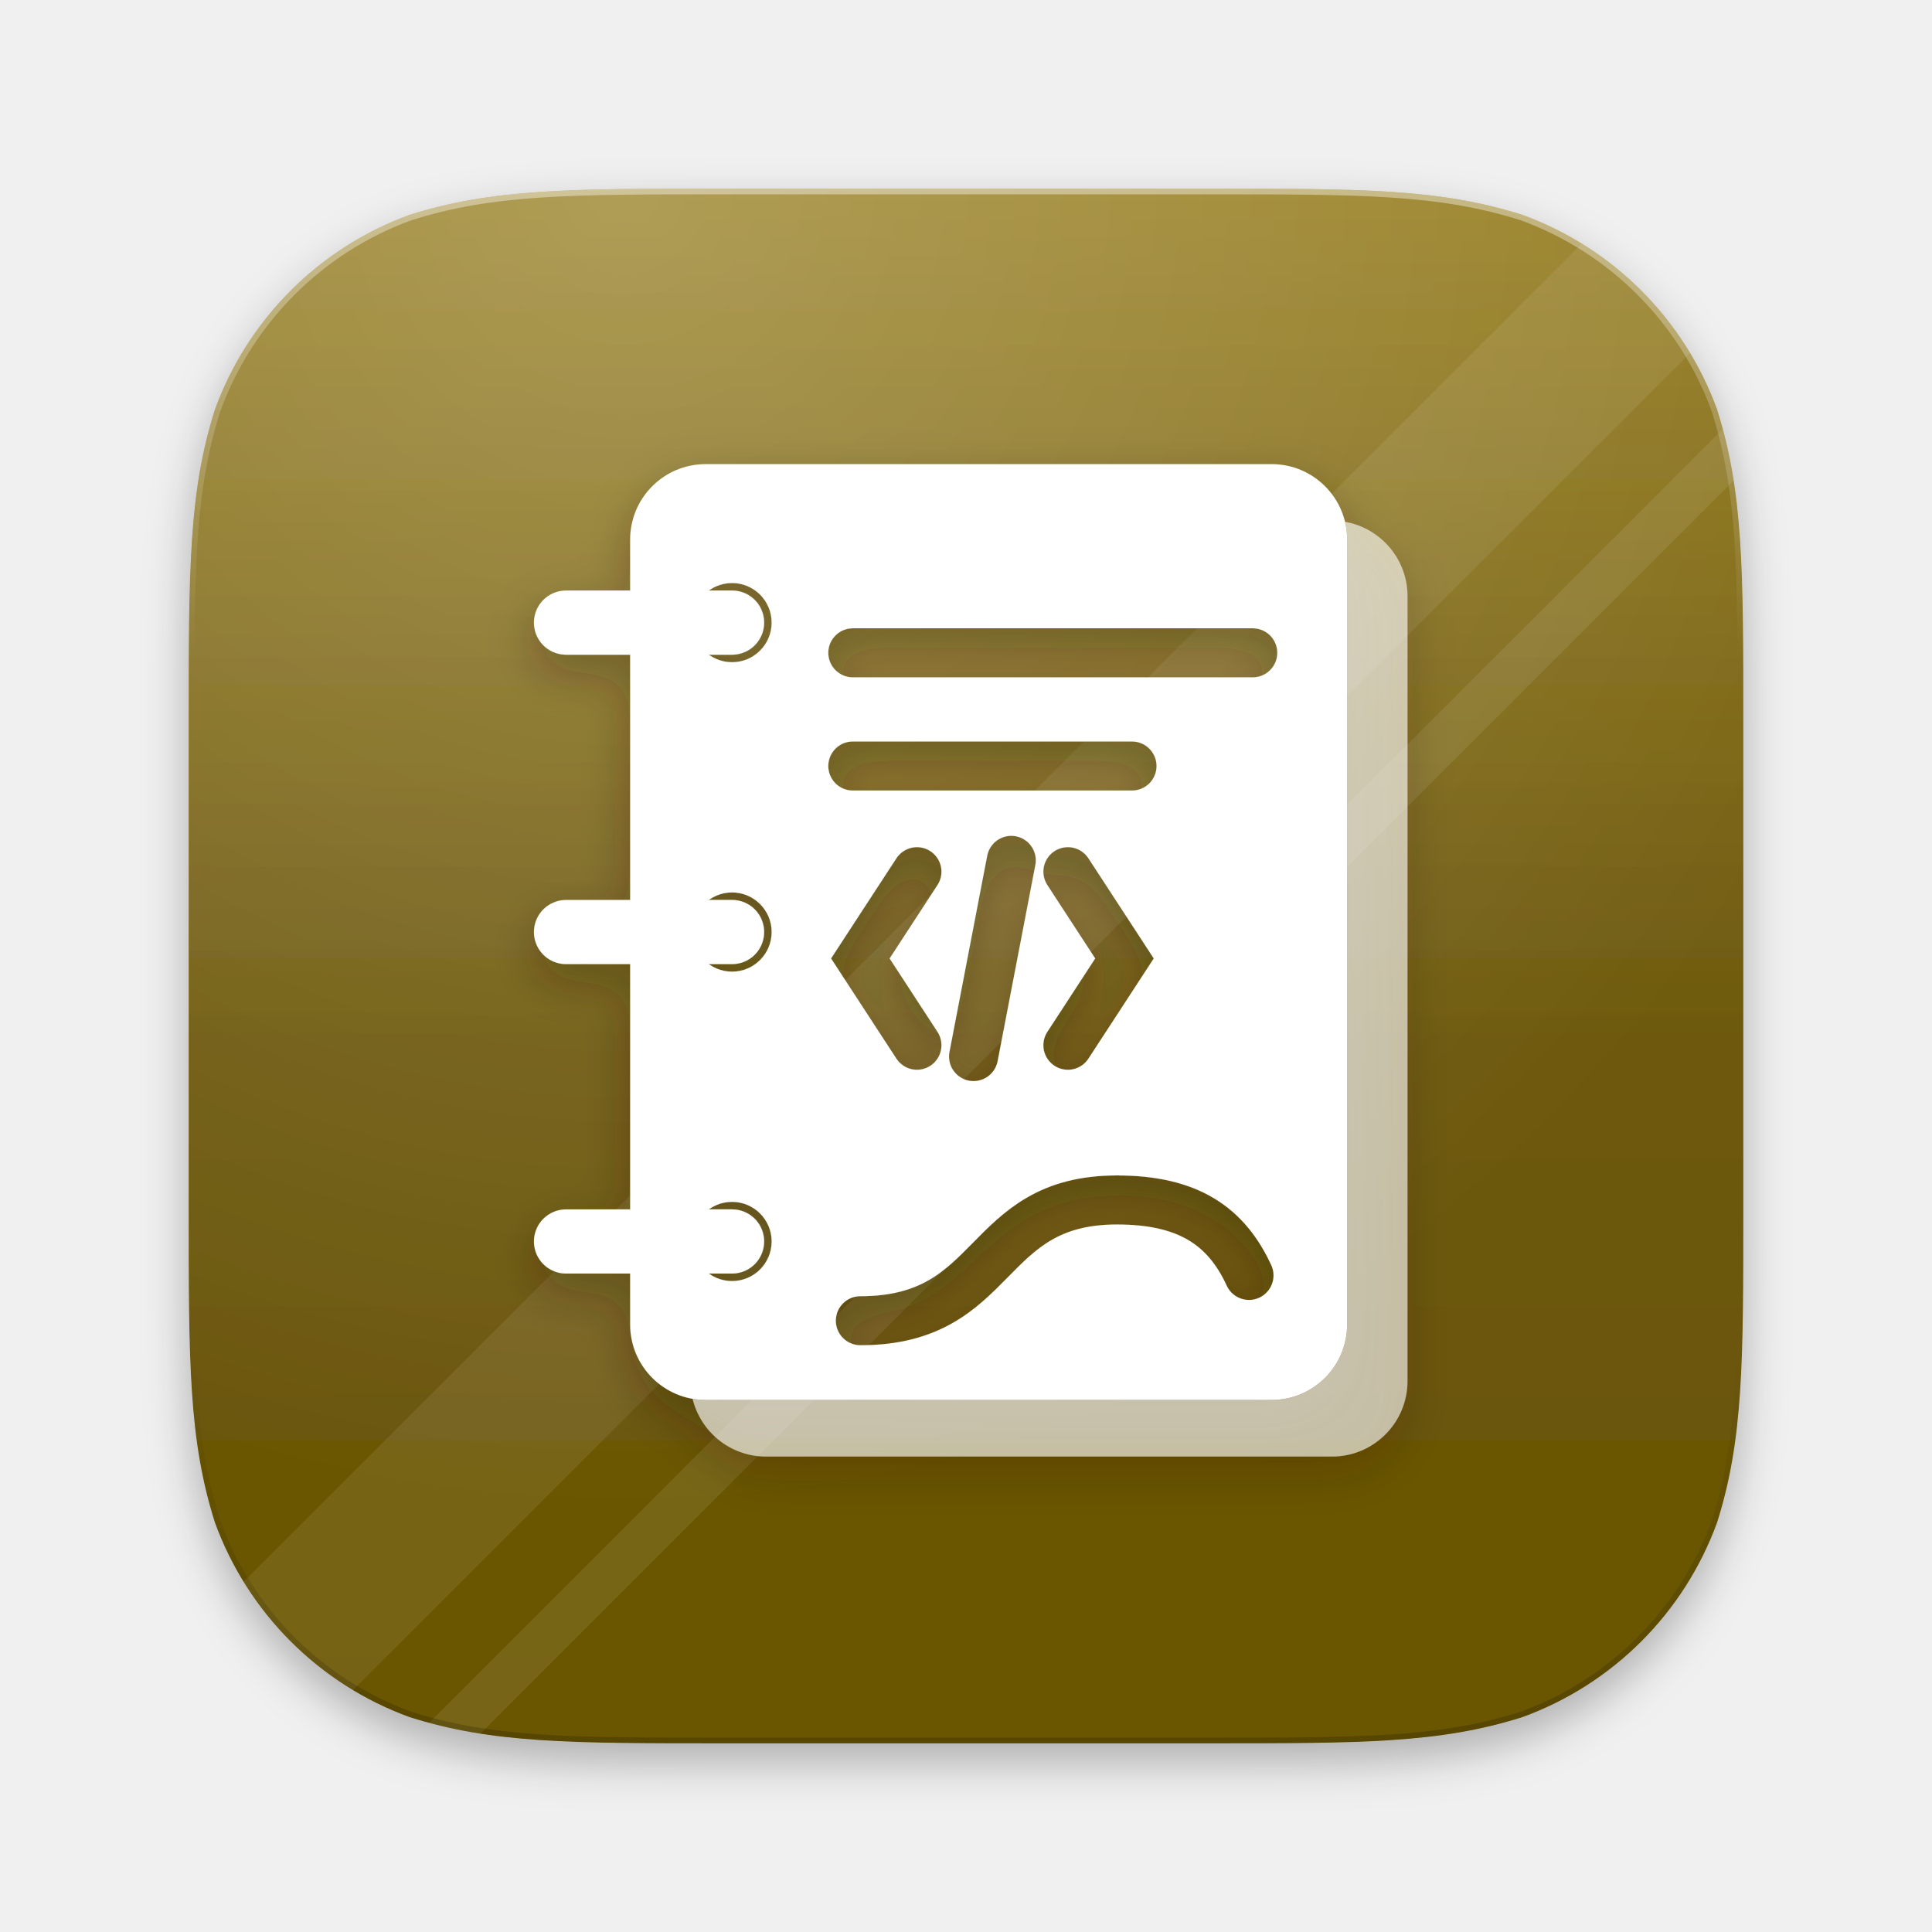
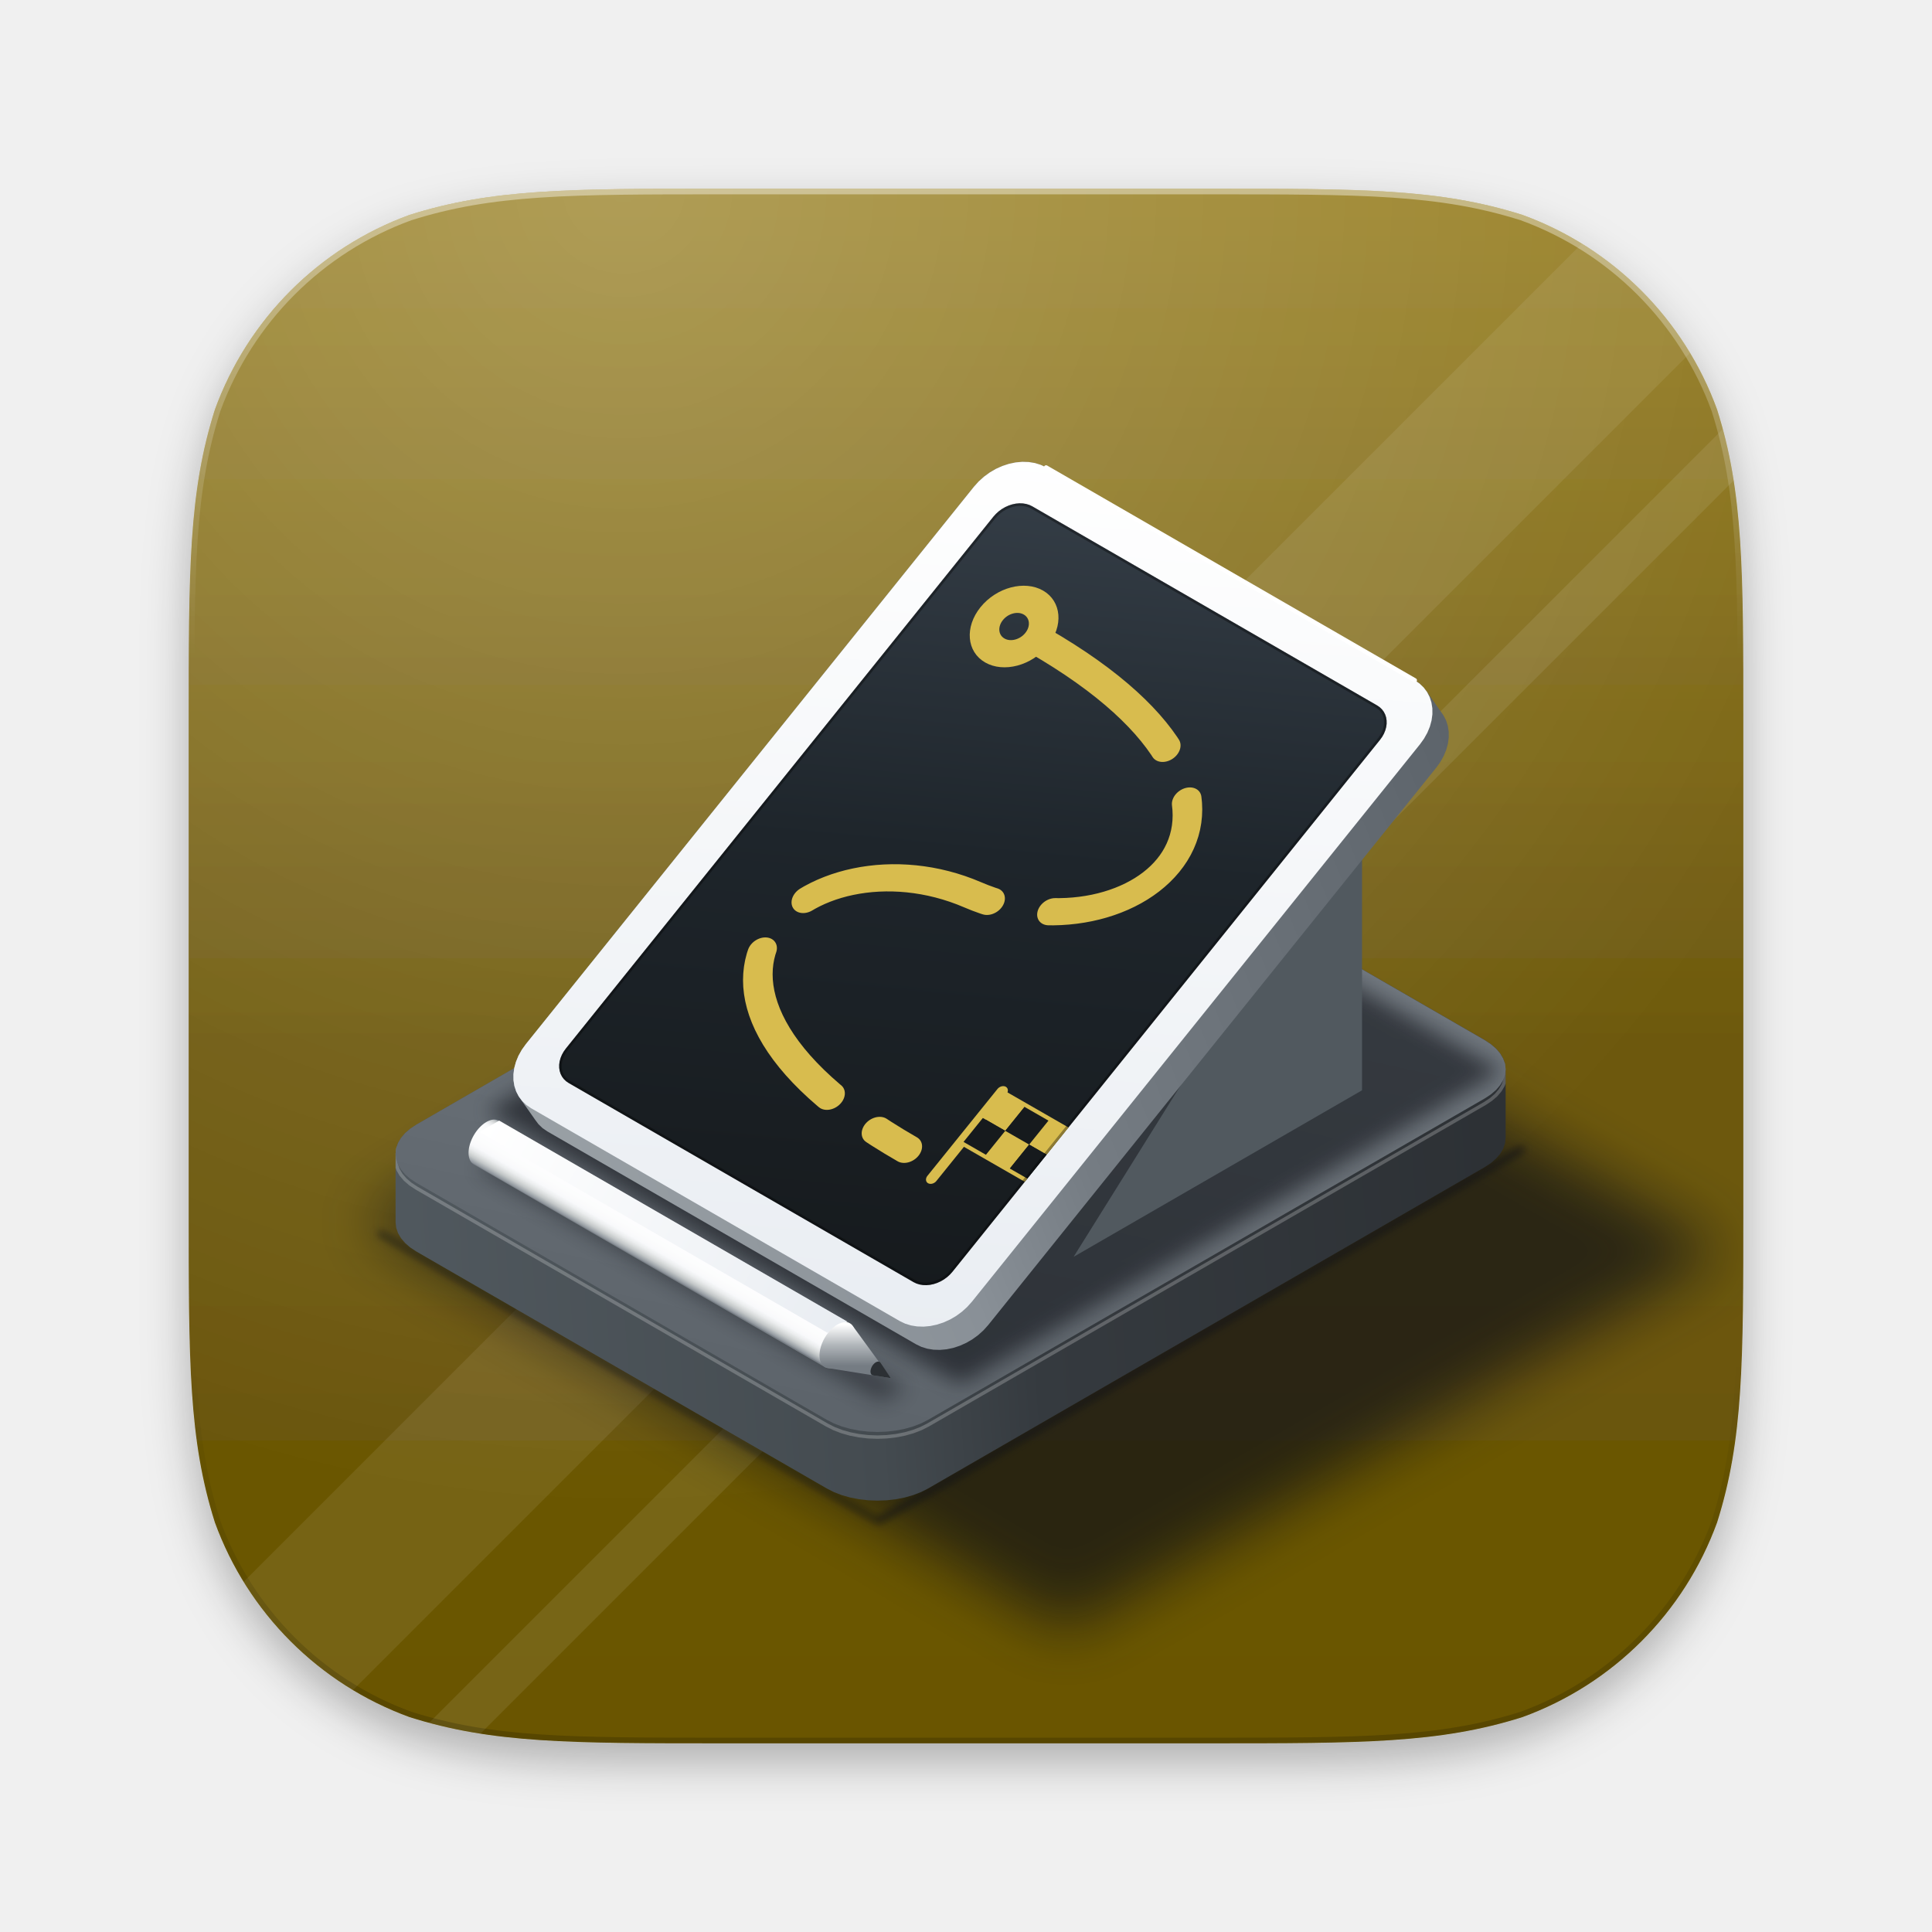
<svg xmlns="http://www.w3.org/2000/svg" width="1024" height="1024" viewBox="0 0 1024 1024">
  <defs>
-     <linearGradient id="p2fbg" x1="0" y1="100" x2="0" y2="924" gradientUnits="userSpaceOnUse">
+     <linearGradient id="pacenotes-tiny-macos-bg" x1="0" y1="100" x2="0" y2="924" gradientUnits="userSpaceOnUse">
      <stop offset="0" stop-color="#9A8228" />
      <stop offset="0.55" stop-color="#6D590F" />
      <stop offset="1" stop-color="#6A5500" />
    </linearGradient>
-     <radialGradient id="p2fsheen" cx="330.72" cy="100" r="700.4" gradientUnits="userSpaceOnUse">
+     <radialGradient id="pacenotes-tiny-macos-sheen" cx="330.72" cy="100" r="700.4" gradientUnits="userSpaceOnUse">
      <stop offset="0" stop-color="#FFFFFF" stop-opacity="0.22" />
      <stop offset="1" stop-color="#FFFFFF" stop-opacity="0" />
    </radialGradient>
-     <linearGradient id="p2fedge" x1="0" y1="100" x2="0" y2="924" gradientUnits="userSpaceOnUse">
+     <linearGradient id="pacenotes-tiny-macos-edge" x1="0" y1="100" x2="0" y2="924" gradientUnits="userSpaceOnUse">
      <stop offset="0" stop-color="#FFFFFF" stop-opacity="0.4" />
      <stop offset="0.3" stop-color="#FFFFFF" stop-opacity="0" />
      <stop offset="0.75" stop-color="#000000" stop-opacity="0" />
      <stop offset="1" stop-color="#000000" stop-opacity="0.18" />
    </linearGradient>
-     <clipPath id="p2fclip">
+     <clipPath id="pacenotes-tiny-macos-clip">
      <path d="M383.41 100H640.59C722.19 100 763 100 806.92 113.89C854.88 131.34 892.66 169.12 910.11 217.08C924 261 924 301.81 924 383.41V640.59C924 722.19 924 763 910.11 806.92C892.66 854.88 854.88 892.66 806.92 910.11C763 924 722.19 924 640.59 924H383.41C301.81 924 261 924 217.08 910.11C169.12 892.66 131.34 854.88 113.89 806.92C100 763 100 722.19 100 640.59V383.41C100 301.81 100 261 113.89 217.08C131.34 169.12 169.12 131.34 217.08 113.89C261 100 301.81 100 383.41 100Z" />
    </clipPath>
-     <filter id="p2fgs" x="-20%" y="-20%" width="140%" height="140%">
+     <filter id="pacenotes-tiny-macos-gs" x="-20%" y="-20%" width="140%" height="140%">
      <feDropShadow dx="0" dy="10" stdDeviation="12" flood-color="#302501" flood-opacity="0.32" />
    </filter>
-     <filter id="p2fts" color-interpolation-filters="sRGB" x="-10%" y="-10%" width="120%" height="125%">
+     <filter id="pacenotes-tiny-macos-ts" color-interpolation-filters="sRGB" x="-10%" y="-10%" width="120%" height="125%">
      <feDropShadow dx="0" dy="10" stdDeviation="12" flood-color="#000" flood-opacity="0.28" />
    </filter>
-     <mask id="p2fm0" maskUnits="userSpaceOnUse" x="-2000" y="-2000" width="5000" height="5000">
-       <rect x="-2000" y="-2000" width="5000" height="5000" fill="#fff" />
-       <path d="M374 246H674A40 40 0 0 1 714 286V702A40 40 0 0 1 674 742H374A40 40 0 0 1 334 702V286A40 40 0 0 1 374 246Z" fill="#000" />
-     </mask>
-     <mask id="p2fm1" maskUnits="userSpaceOnUse" x="-2000" y="-2000" width="5000" height="5000">
-       <rect x="-2000" y="-2000" width="5000" height="5000" fill="#fff" />
-       <path d="M367 330a21 21 0 1 1 42 0a21 21 0 1 1 -42 0Z" fill="#000" />
-       <path d="M367 494a21 21 0 1 1 42 0a21 21 0 1 1 -42 0Z" fill="#000" />
-       <path d="M367 658a21 21 0 1 1 42 0a21 21 0 1 1 -42 0Z" fill="#000" />
-       <path d="M452 346H664M452 406H600M486 462L456 508L486 554M536 456L516 560M566 462L596 508L566 554M456 700C530 700 520 636 592 636C630 636 650 650 662 676" fill="none" stroke="#000" stroke-width="26" stroke-linecap="round" />
-     </mask>
+     <linearGradient id="pacenotes-tiny-macos-tbside" gradientUnits="userSpaceOnUse" x1="-83.14" y1="-14" x2="597.91" y2="-63.21">
+       <stop offset="0" stop-color="#51595F" />
+       <stop offset="0.42" stop-color="#444B50" />
+       <stop offset="0.56" stop-color="#353A3F" />
+       <stop offset="1" stop-color="#2C3034" />
+     </linearGradient>
+     <linearGradient id="pacenotes-tiny-macos-tbtop" gradientUnits="userSpaceOnUse" x1="300" y1="-235.21" x2="214.77" y2="158">
+       <stop offset="0" stop-color="#757C83" />
+       <stop offset="1" stop-color="#5C636A" />
+     </linearGradient>
+     <clipPath id="pacenotes-tiny-macos-tbt">
+       <path d="M185.33 141L189.42 143.07L193.95 144.82L198.84 146.21L204 147.22L209.34 147.84L214.77 148.04L220.21 147.84L225.55 147.22L230.71 146.21L235.59 144.82L240.12 143.07L244.22 141L568.47 -46.21L572.06 -48.57L575.09 -51.18L577.49 -54L579.25 -56.98L580.31 -60.07L580.66 -63.21L580.31 -66.34L579.25 -69.43L577.49 -72.41L575.09 -75.23L572.06 -77.84L568.47 -80.21L329.44 -218.21L325.35 -220.28L320.82 -222.03L315.94 -223.42L310.78 -224.43L305.44 -225.04L300 -225.25L294.56 -225.04L289.22 -224.43L284.06 -223.42L279.18 -222.03L274.65 -220.28L270.56 -218.21L-53.69 -31L-57.28 -28.64L-60.31 -26.02L-62.72 -23.2L-64.47 -20.22L-65.53 -17.14L-65.89 -14L-65.53 -10.86L-64.47 -7.78L-62.72 -4.8L-60.31 -1.98L-57.28 0.64L-53.69 3Z" />
+     </clipPath>
+     <clipPath id="pacenotes-tiny-macos-tbs">
+       <path d="M-65.89 -14L-65.53 -17.14L-64.47 -20.22L-62.72 -23.2L-60.31 -26.02L-57.28 -28.64L-53.69 -31L270.56 -218.21L274.65 -220.28L279.18 -222.03L284.06 -223.42L289.22 -224.43L294.56 -225.04L300 -225.25L305.44 -225.04L310.78 -224.43L315.94 -223.42L320.82 -222.03L325.35 -220.28L329.44 -218.21L568.47 -80.21L572.06 -77.84L575.09 -75.23L577.49 -72.41L579.25 -69.43L580.31 -66.34L580.66 -63.21L580.66 -23.21L580.31 -20.07L579.25 -16.98L577.49 -14L575.09 -11.18L572.06 -8.57L568.47 -6.21L244.22 181L240.12 183.07L235.59 184.82L230.71 186.21L225.55 187.22L220.21 187.84L214.77 188.04L209.34 187.84L204 187.22L198.84 186.21L193.95 184.82L189.42 183.07L185.33 181L-53.69 43L-57.28 40.64L-60.31 38.02L-62.72 35.2L-64.47 32.22L-65.53 29.14L-65.89 26Z" />
+     </clipPath>
+     <linearGradient id="pacenotes-tiny-macos-tedge" gradientUnits="userSpaceOnUse" x1="0" y1="-40" x2="559.81" y2="-263.21">
+       <stop offset="0" stop-color="#9AA1A6" />
+       <stop offset="0.35" stop-color="#899097" />
+       <stop offset="0.5" stop-color="#757C83" />
+       <stop offset="1" stop-color="#5C636A" />
+     </linearGradient>
+     <linearGradient id="pacenotes-tiny-macos-ttop" gradientUnits="userSpaceOnUse" x1="290.47" y1="-426.76" x2="250.28" y2="96.45">
+       <stop offset="0" stop-color="#FFFFFF" />
+       <stop offset="1" stop-color="#E9EDF2" />
+     </linearGradient>
+     <linearGradient id="pacenotes-tiny-macos-tglass" gradientUnits="userSpaceOnUse" x1="292.79" y1="-398.1" x2="247.96" y2="67.79">
+       <stop offset="0" stop-color="#343D46" />
+       <stop offset="0.45" stop-color="#1E252B" />
+       <stop offset="1" stop-color="#161A1D" />
+     </linearGradient>
+     <linearGradient id="pacenotes-tiny-macos-tsheen" gradientUnits="userSpaceOnUse" x1="292.79" y1="-398.1" x2="268.37" y2="-138.99">
+       <stop offset="0" stop-color="#FFFFFF" stop-opacity="0.26" />
+       <stop offset="0.5" stop-color="#FFFFFF" stop-opacity="0.05" />
+       <stop offset="0.51" stop-color="#FFFFFF" stop-opacity="0" />
+       <stop offset="1" stop-color="#FFFFFF" stop-opacity="0" />
+     </linearGradient>
+     <clipPath id="pacenotes-tiny-macos-tsc">
+       <path d="M235.84 60.79L237.51 61.59L239.33 62.15L241.28 62.47L243.31 62.54L245.39 62.35L247.49 61.91L249.56 61.23L251.59 60.32L253.52 59.19L255.33 57.87L256.99 56.37L258.46 54.73L507.46 -255.04L508.73 -256.8L509.77 -258.65L510.56 -260.57L511.09 -262.5L511.35 -264.43L511.33 -266.32L511.05 -268.14L510.49 -269.85L509.68 -271.42L508.62 -272.84L507.33 -274.07L505.84 -275.1L304.92 -391.1L303.25 -391.9L301.42 -392.46L299.48 -392.78L297.45 -392.85L295.37 -392.66L293.27 -392.22L291.19 -391.54L289.17 -390.63L287.24 -389.5L285.42 -388.18L283.77 -386.68L282.29 -385.04L33.29 -75.27L32.03 -73.51L30.99 -71.66L30.2 -69.74L29.67 -67.81L29.41 -65.88L29.42 -63.99L29.71 -62.17L30.26 -60.46L31.08 -58.89L32.14 -57.47L33.43 -56.24L34.92 -55.21Z" />
+     </clipPath>
+     <linearGradient id="pacenotes-tiny-macos-tsty" gradientUnits="userSpaceOnUse" x1="96.52" y1="25.76" x2="81.88" y2="51.24">
+       <stop offset="0" stop-color="#8C9299" />
+       <stop offset="0.01" stop-color="#A3A9AE" />
+       <stop offset="0.03" stop-color="#BFC3C5" />
+       <stop offset="0.07" stop-color="#D7DADA" />
+       <stop offset="0.12" stop-color="#EBECEE" />
+       <stop offset="0.18" stop-color="#F8F9FA" />
+       <stop offset="0.25" stop-color="#FBFBFC" />
+       <stop offset="0.33" stop-color="#FCFDFD" />
+       <stop offset="0.41" stop-color="#FDFDFE" />
+       <stop offset="0.5" stop-color="#FCFDFD" />
+       <stop offset="0.59" stop-color="#FBFBFC" />
+       <stop offset="0.67" stop-color="#F8F9FB" />
+       <stop offset="0.75" stop-color="#EBEDEE" />
+       <stop offset="0.82" stop-color="#D8DBDB" />
+       <stop offset="0.88" stop-color="#C3C7C8" />
+       <stop offset="0.93" stop-color="#A7ADB1" />
+       <stop offset="0.97" stop-color="#8F959C" />
+       <stop offset="0.99" stop-color="#787F86" />
+       <stop offset="1" stop-color="#757C83" />
+       <stop offset="1" stop-color="#757C83" />
+     </linearGradient>
+     <linearGradient id="pacenotes-tiny-macos-tcone" gradientUnits="userSpaceOnUse" x1="191.39" y1="85.5" x2="191.39" y2="109.5">
+       <stop offset="0" stop-color="#FFFFFF" />
+       <stop offset="0.5" stop-color="#B1B6BA" />
+       <stop offset="1" stop-color="#757C83" />
+     </linearGradient>
+     <linearGradient id="pacenotes-tiny-macos-tflat" gradientUnits="userSpaceOnUse" x1="-12.99" y1="-32.5" x2="191.39" y2="85.5">
+       <stop offset="0" stop-color="#FFFFFF" />
+       <stop offset="1" stop-color="#E9EDF2" />
+     </linearGradient>
+     <filter id="pacenotes-tiny-macos-tsoft" x="-40%" y="-40%" width="180%" height="180%" color-interpolation-filters="sRGB">
+       <feGaussianBlur stdDeviation="18" />
+     </filter>
+     <filter id="pacenotes-tiny-macos-tcrisp" x="-40%" y="-40%" width="180%" height="180%" color-interpolation-filters="sRGB">
+       <feGaussianBlur stdDeviation="2.5" />
+     </filter>
+     <filter id="pacenotes-tiny-macos-tao" x="-40%" y="-40%" width="180%" height="180%" color-interpolation-filters="sRGB">
+       <feGaussianBlur stdDeviation="6" />
+     </filter>
  </defs>
-   <path d="M383.41 100H640.59C722.19 100 763 100 806.92 113.89C854.88 131.34 892.66 169.12 910.11 217.08C924 261 924 301.81 924 383.41V640.59C924 722.19 924 763 910.11 806.92C892.66 854.88 854.88 892.66 806.92 910.11C763 924 722.19 924 640.59 924H383.41C301.81 924 261 924 217.08 910.11C169.12 892.66 131.34 854.88 113.89 806.92C100 763 100 722.19 100 640.59V383.41C100 301.81 100 261 113.89 217.08C131.34 169.12 169.12 131.34 217.08 113.89C261 100 301.81 100 383.41 100Z" fill="url(#p2fbg)" filter="url(#p2fts)" />
-   <g clip-path="url(#p2fclip)">
+   <path d="M383.41 100H640.59C722.19 100 763 100 806.92 113.89C854.88 131.34 892.66 169.12 910.11 217.08C924 261 924 301.81 924 383.41V640.59C924 722.19 924 763 910.11 806.92C892.66 854.88 854.88 892.66 806.92 910.11C763 924 722.19 924 640.59 924H383.41C301.81 924 261 924 217.08 910.11C169.12 892.66 131.34 854.88 113.89 806.92C100 763 100 722.19 100 640.59V383.41C100 301.81 100 261 113.89 217.08C131.34 169.12 169.12 131.34 217.08 113.89C261 100 301.81 100 383.41 100Z" fill="url(#pacenotes-tiny-macos-bg)" filter="url(#pacenotes-tiny-macos-ts)" />
+   <g clip-path="url(#pacenotes-tiny-macos-clip)">
    <path d="M60 907.52L907.52 60L1022.88 60L60 1022.88Z" fill="#FFFFFF" opacity="0.08" />
    <path d="M60 1080.56L1080.56 60L1113.52 60L60 1113.52Z" fill="#FFFFFF" opacity="0.088" />
-     <rect x="100" y="100" width="824" height="824" fill="url(#p2fsheen)" />
-     <path d="M383.41 100H640.59C722.19 100 763 100 806.92 113.89C854.88 131.34 892.66 169.12 910.11 217.08C924 261 924 301.81 924 383.41V640.59C924 722.19 924 763 910.11 806.92C892.66 854.88 854.88 892.66 806.92 910.11C763 924 722.19 924 640.59 924H383.41C301.81 924 261 924 217.08 910.11C169.12 892.66 131.34 854.88 113.89 806.92C100 763 100 722.19 100 640.59V383.41C100 301.81 100 261 113.89 217.08C131.34 169.12 169.12 131.34 217.08 113.89C261 100 301.81 100 383.41 100Z" fill="none" stroke="url(#p2fedge)" stroke-width="6" />
+     <rect x="100" y="100" width="824" height="824" fill="url(#pacenotes-tiny-macos-sheen)" />
+     <path d="M383.41 100H640.59C722.19 100 763 100 806.92 113.89C854.88 131.34 892.66 169.12 910.11 217.08C924 261 924 301.81 924 383.41V640.59C924 722.19 924 763 910.11 806.92C892.66 854.88 854.88 892.66 806.92 910.11C763 924 722.19 924 640.59 924H383.41C301.81 924 261 924 217.08 910.11C169.12 892.66 131.34 854.88 113.89 806.92C100 763 100 722.19 100 640.59V383.41C100 301.81 100 261 113.89 217.08C131.34 169.12 169.12 131.34 217.08 113.89C261 100 301.81 100 383.41 100Z" fill="none" stroke="url(#pacenotes-tiny-macos-edge)" stroke-width="6" />
  </g>
-   <g filter="url(#p2fgs)" transform="translate(512 512) scale(1) translate(-512 -512)">
-     <g opacity="0.6">
-       <path d="M406 276H706A40 40 0 0 1 746 316V732A40 40 0 0 1 706 772H406A40 40 0 0 1 366 732V316A40 40 0 0 1 406 276Z" fill="#FFFFFF" mask="url(#p2fm0)" />
+   <g clip-path="url(#pacenotes-tiny-macos-clip)">
+     <g transform="translate(512 512) scale(1) translate(-512 -512)">
+       <g transform="translate(269.62 624.25) scale(0.91)">
+         <g filter="url(#pacenotes-tiny-macos-tsoft)" opacity="0.75">
+           <path d="M-83.14 26L214.77 198L324.77 264L707.91 42.79L410 -129.21L300 -195.21Z" fill="#0E1016" opacity="0.93" />
+         </g>
+         <g filter="url(#pacenotes-tiny-macos-tcrisp)" opacity="0.8">
+           <path d="M-77.08 32.5L215.64 201.5L592.72 -16.21L589.25 -18.21L214.77 198L-74.48 31Z" fill="#0E1016" />
+         </g>
+         <path d="M-65.89 -14L-65.53 -17.14L-64.47 -20.22L-62.72 -23.2L-60.31 -26.02L-57.28 -28.64L-53.69 -31L270.56 -218.21L274.65 -220.28L279.18 -222.03L284.06 -223.42L289.22 -224.43L294.56 -225.04L300 -225.25L305.44 -225.04L310.78 -224.43L315.94 -223.42L320.82 -222.03L325.35 -220.28L329.44 -218.21L568.47 -80.21L572.06 -77.84L575.09 -75.23L577.49 -72.41L579.25 -69.43L580.31 -66.34L580.66 -63.21L580.66 -23.21L580.31 -20.07L579.25 -16.98L577.49 -14L575.09 -11.18L572.06 -8.57L568.47 -6.21L244.22 181L240.12 183.07L235.59 184.82L230.71 186.21L225.55 187.22L220.21 187.84L214.77 188.04L209.34 187.84L204 187.22L198.84 186.21L193.95 184.82L189.42 183.07L185.33 181L-53.69 43L-57.28 40.64L-60.31 38.02L-62.72 35.2L-64.47 32.22L-65.53 29.14L-65.89 26Z" fill="url(#pacenotes-tiny-macos-tbside)" />
+         <g clip-path="url(#pacenotes-tiny-macos-tbs)">
+           <path d="M185.33 144L189.42 146.07L193.95 147.82L198.84 149.21L204 150.22L209.34 150.84L214.77 151.04L220.21 150.84L225.55 150.22L230.71 149.21L235.59 147.82L240.12 146.07L244.22 144L568.47 -43.21L572.06 -45.57L575.09 -48.18L577.49 -51L579.25 -53.98L580.31 -57.07L580.66 -60.21L580.31 -63.34L579.25 -66.43L577.49 -69.41L575.09 -72.23L572.06 -74.84L568.47 -77.21L329.44 -215.21L325.35 -217.28L320.82 -219.03L315.94 -220.42L310.78 -221.43L305.44 -222.04L300 -222.25L294.56 -222.04L289.22 -221.43L284.06 -220.42L279.18 -219.03L274.65 -217.28L270.56 -215.21L-53.69 -28L-57.28 -25.64L-60.31 -23.02L-62.72 -20.2L-64.47 -17.22L-65.53 -14.14L-65.89 -11L-65.53 -7.86L-64.47 -4.78L-62.72 -1.8L-60.31 1.02L-57.28 3.64L-53.69 6Z" fill="none" stroke="#FFFFFF" stroke-opacity="0.22" stroke-width="2" />
+         </g>
+         <path d="M185.33 141L189.42 143.07L193.95 144.82L198.84 146.21L204 147.22L209.34 147.84L214.77 148.04L220.21 147.84L225.55 147.22L230.71 146.21L235.59 144.82L240.12 143.07L244.22 141L568.47 -46.21L572.06 -48.57L575.09 -51.18L577.49 -54L579.25 -56.98L580.31 -60.07L580.66 -63.21L580.31 -66.34L579.25 -69.43L577.49 -72.41L575.09 -75.23L572.06 -77.84L568.47 -80.21L329.44 -218.21L325.35 -220.28L320.82 -222.03L315.94 -223.42L310.78 -224.43L305.44 -225.04L300 -225.25L294.56 -225.04L289.22 -224.43L284.06 -223.42L279.18 -222.03L274.65 -220.28L270.56 -218.21L-53.69 -31L-57.28 -28.64L-60.31 -26.02L-62.72 -23.2L-64.47 -20.22L-65.53 -17.14L-65.89 -14L-65.53 -10.86L-64.47 -7.78L-62.72 -4.8L-60.31 -1.98L-57.28 0.64L-53.69 3Z" fill="url(#pacenotes-tiny-macos-tbtop)" />
+         <g clip-path="url(#pacenotes-tiny-macos-tbt)">
+           <g filter="url(#pacenotes-tiny-macos-tao)" opacity="0.6">
+             <path d="M-12.12 -39L263.27 120L578.86 -62.21L303.46 -221.21Z" fill="#0E1016" />
+           </g>
+         </g>
+         <g clip-path="url(#pacenotes-tiny-macos-tbt)">
+           <g filter="url(#pacenotes-tiny-macos-tao)" opacity="0.45">
+             <path d="M-18.19 -5.5L217.37 130.5L231.23 122.5L-4.33 -13.5Z" fill="#0E1016" />
+           </g>
+         </g>
+         <path d="M497.02 -222.96L497.02 -50.96L329.02 46.04Z" fill="#51595F" />
+         <path d="M2.76 -60.36L3.24 -63.94L4.23 -67.54L5.69 -71.09L7.62 -74.53L9.97 -77.81L270.97 -402.5L273.71 -405.55L276.79 -408.33L280.15 -410.79L283.74 -412.89L287.5 -414.58L291.36 -415.84L295.25 -416.66L299.12 -417.01L302.89 -416.89L306.5 -416.3L309.88 -415.25L312.99 -413.76L527.76 -289.76L530.54 -287.85L532.93 -285.57L534.9 -282.94L544.42 -269.38L545.94 -266.46L546.97 -263.28L547.5 -259.91L547.53 -256.4L547.04 -252.82L546.06 -249.22L544.59 -245.67L542.66 -242.22L540.31 -238.95L279.31 85.74L276.57 88.8L273.49 91.58L270.13 94.04L266.54 96.13L262.78 97.82L258.92 99.09L255.03 99.9L251.16 100.25L247.39 100.13L243.78 99.54L240.4 98.49L237.29 97L22.52 -27L19.74 -28.9L17.35 -31.19L15.38 -33.82L5.86 -47.37L4.34 -50.3L3.31 -53.48L2.78 -56.85Z" fill="url(#pacenotes-tiny-macos-tedge)" />
+         <path d="M227.76 83.45L230.87 84.94L234.26 85.99L237.87 86.58L241.64 86.7L245.5 86.35L249.4 85.53L253.26 84.27L257.01 82.58L260.61 80.48L263.97 78.02L267.04 75.24L269.78 72.19L530.78 -252.5L533.13 -255.78L535.06 -259.22L536.53 -262.77L537.51 -266.37L538 -269.95L537.97 -273.46L537.44 -276.83L536.41 -280.01L534.9 -282.94L532.93 -285.57L530.54 -287.85L527.76 -289.76L312.99 -413.76L309.88 -415.25L306.5 -416.3L302.89 -416.89L299.12 -417.01L295.25 -416.66L291.36 -415.84L287.5 -414.58L283.74 -412.89L280.15 -410.79L276.79 -408.33L273.71 -405.55L270.97 -402.5L9.97 -77.81L7.62 -74.53L5.69 -71.09L4.23 -67.54L3.24 -63.94L2.76 -60.36L2.78 -56.85L3.31 -53.48L4.34 -50.3L5.86 -47.37L7.83 -44.74L10.22 -42.46L12.99 -40.55Z" fill="url(#pacenotes-tiny-macos-ttop)" />
+         <path d="M235.84 60.79L237.51 61.59L239.33 62.15L241.28 62.47L243.31 62.54L245.39 62.35L247.49 61.91L249.56 61.23L251.59 60.32L253.52 59.19L255.33 57.87L256.99 56.37L258.46 54.73L507.46 -255.04L508.73 -256.8L509.77 -258.65L510.56 -260.57L511.09 -262.5L511.35 -264.43L511.33 -266.32L511.05 -268.14L510.49 -269.85L509.68 -271.42L508.62 -272.84L507.33 -274.07L505.84 -275.1L304.92 -391.1L303.25 -391.9L301.42 -392.46L299.48 -392.78L297.45 -392.85L295.37 -392.66L293.27 -392.22L291.19 -391.54L289.17 -390.63L287.24 -389.5L285.42 -388.18L283.77 -386.68L282.29 -385.04L33.29 -75.27L32.03 -73.51L30.99 -71.66L30.2 -69.74L29.67 -67.81L29.41 -65.88L29.42 -63.99L29.71 -62.17L30.26 -60.46L31.08 -58.89L32.14 -57.47L33.43 -56.24L34.92 -55.21Z" fill="url(#pacenotes-tiny-macos-tglass)" />
+         <g clip-path="url(#pacenotes-tiny-macos-tsc)">
+           <g transform="matrix(0.87 0.5 -0.75 0.93 290.47 -426.76)">
+             <path d="M86 76C280 76 250 191 150 201S20 326 214 326" fill="none" stroke="#D8BC4E" stroke-width="15" stroke-linecap="round" stroke-dasharray="100 34" />
+             <circle cx="70" cy="76" r="15" fill="none" stroke="#D8BC4E" stroke-width="15" />
+             <path d="M236 332.4V278" stroke="#D8BC4E" stroke-width="6" stroke-linecap="round" />
+             <rect x="236" y="278" width="16" height="16" fill="#D8BC4E" />
+             <rect x="236" y="294" width="16" height="16" fill="#161A1D" />
+             <rect x="252" y="278" width="16" height="16" fill="#161A1D" />
+             <rect x="252" y="294" width="16" height="16" fill="#D8BC4E" />
+             <rect x="268" y="278" width="16" height="16" fill="#D8BC4E" />
+             <rect x="268" y="294" width="16" height="16" fill="#161A1D" />
+             <rect x="236" y="278" width="48" height="32" fill="none" stroke="#D8BC4E" stroke-width="2" />
+           </g>
+           <path d="M235.84 60.79L237.51 61.59L239.33 62.15L241.28 62.47L243.31 62.54L245.39 62.35L247.49 61.91L249.56 61.23L251.59 60.32L253.52 59.19L255.33 57.87L256.99 56.37L258.46 54.73L507.46 -255.04L508.73 -256.8L509.77 -258.65L510.56 -260.57L511.09 -262.5L511.35 -264.43L511.33 -266.32L511.05 -268.14L510.49 -269.85L509.68 -271.42L508.62 -272.84L507.33 -274.07L505.84 -275.1L304.92 -391.1L303.25 -391.9L301.42 -392.46L299.48 -392.78L297.45 -392.85L295.37 -392.66L293.27 -392.22L291.19 -391.54L289.17 -390.63L287.24 -389.5L285.42 -388.18L283.77 -386.68L282.29 -385.04L33.29 -75.27L32.03 -73.51L30.99 -71.66L30.2 -69.74L29.67 -67.81L29.41 -65.88L29.42 -63.99L29.71 -62.17L30.26 -60.46L31.08 -58.89L32.14 -57.47L33.43 -56.24L34.92 -55.21Z" fill="none" stroke="#000" stroke-opacity="0.35" stroke-width="3" />
+         </g>
+         <path d="M312.99 -413.76L527.76 -289.76" stroke="#FFFFFF" stroke-width="2.5" stroke-linecap="round" />
+         <path d="M-23.38 -14.5L-23.37 -15.14L-23.33 -15.79L-23.25 -16.45L-23.16 -17.13L-23.03 -17.81L-22.87 -18.5L-22.69 -19.2L-22.48 -19.9L-22.25 -20.6L-21.99 -21.3L-21.71 -22L-21.4 -22.7L-21.07 -23.39L-20.71 -24.07L-20.34 -24.74L-19.94 -25.4L-19.53 -26.05L-19.1 -26.68L-18.65 -27.3L-18.19 -27.89L-17.71 -28.47L-17.22 -29.02L-16.71 -29.55L-16.2 -30.06L-15.68 -30.54L-15.15 -30.99L-14.62 -31.41L-14.08 -31.81L-13.53 -32.17L-12.99 -32.5L-12.45 -32.8L-11.9 -33.06L-11.36 -33.29L-10.83 -33.49L-10.3 -33.64L-9.78 -33.77L-9.27 -33.85L-8.76 -33.9L-8.27 -33.92L-7.79 -33.89L-7.33 -33.83L-6.88 -33.73L-6.45 -33.6L-6.04 -33.43L-5.64 -33.23L198.74 84.77L199.11 85.01L199.47 85.29L199.8 85.59L200.11 85.93L200.39 86.3L200.65 86.71L200.89 87.14L201.09 87.6L201.28 88.09L201.43 88.6L201.56 89.14L201.66 89.7L201.73 90.28L201.77 90.88L201.78 91.5L201.77 92.14L201.73 92.79L201.66 93.45L201.56 94.13L201.43 94.81L201.28 95.5L201.09 96.2L200.89 96.9L200.65 97.6L200.39 98.3L200.11 99L199.8 99.7L199.47 100.39L199.11 101.07L198.74 101.74L198.35 102.4L197.93 103.05L197.5 103.68L197.05 104.3L196.59 104.89L196.11 105.47L195.62 106.02L195.12 106.55L194.6 107.06L194.08 107.54L193.55 107.99L193.02 108.41L192.48 108.81L191.94 109.17L191.39 109.5L190.85 109.8L190.31 110.06L189.77 110.29L189.23 110.49L188.7 110.64L188.18 110.77L187.67 110.85L187.16 110.9L186.67 110.92L186.2 110.89L185.73 110.83L185.28 110.73L184.85 110.6L184.44 110.43L184.04 110.23L-20.34 -7.77L-20.71 -8.01L-21.07 -8.29L-21.4 -8.59L-21.71 -8.93L-21.99 -9.3L-22.25 -9.71L-22.48 -10.14L-22.69 -10.6L-22.87 -11.09L-23.03 -11.6L-23.16 -12.14L-23.25 -12.7L-23.33 -13.28L-23.37 -13.88Z" fill="url(#pacenotes-tiny-macos-tsty)" />
+         <path d="M-16.97 -26.7L185.68 90.3L197.11 83.7L-5.54 -33.3Z" fill="url(#pacenotes-tiny-macos-tflat)" />
+         <path d="M181 103.5L181.09 101.88L181.35 100.19L181.79 98.45L182.39 96.7L183.15 94.95L184.04 93.26L185.07 91.63L186.2 90.11L187.41 88.71L188.7 87.46L190.04 86.39L191.39 85.5L192.75 84.82L194.08 84.36L195.37 84.12L196.59 84.11L197.72 84.33L198.74 84.77L199.64 85.43L200.39 86.3L222.57 116.7L186.2 110.89L185.07 110.67L184.04 110.23L183.15 109.57L182.39 108.7L181.79 107.64L181.35 106.4L181.09 105.01Z" fill="url(#pacenotes-tiny-macos-tcone)" />
+         <path d="M210.72 112.86L210.83 111.87L211.14 110.82L211.63 109.79L212.28 108.84L213.03 108.05L213.84 107.46L214.65 107.12L215.4 107.04L216.04 107.24L216.54 107.7L222.57 116.7L212.28 115.08L211.63 114.88L211.14 114.42L210.83 113.73Z" fill="#2C3034" />
+       </g>
    </g>
-     <path d="M374 246H674A40 40 0 0 1 714 286V702A40 40 0 0 1 674 742H374A40 40 0 0 1 334 702V286A40 40 0 0 1 374 246Z" fill="#FFFFFF" mask="url(#p2fm1)" />
-     <path d="M300 330H388M300 494H388M300 658H388" fill="none" stroke="#FFFFFF" stroke-width="34" stroke-linecap="round" stroke-linejoin="round" />
  </g>
</svg>
